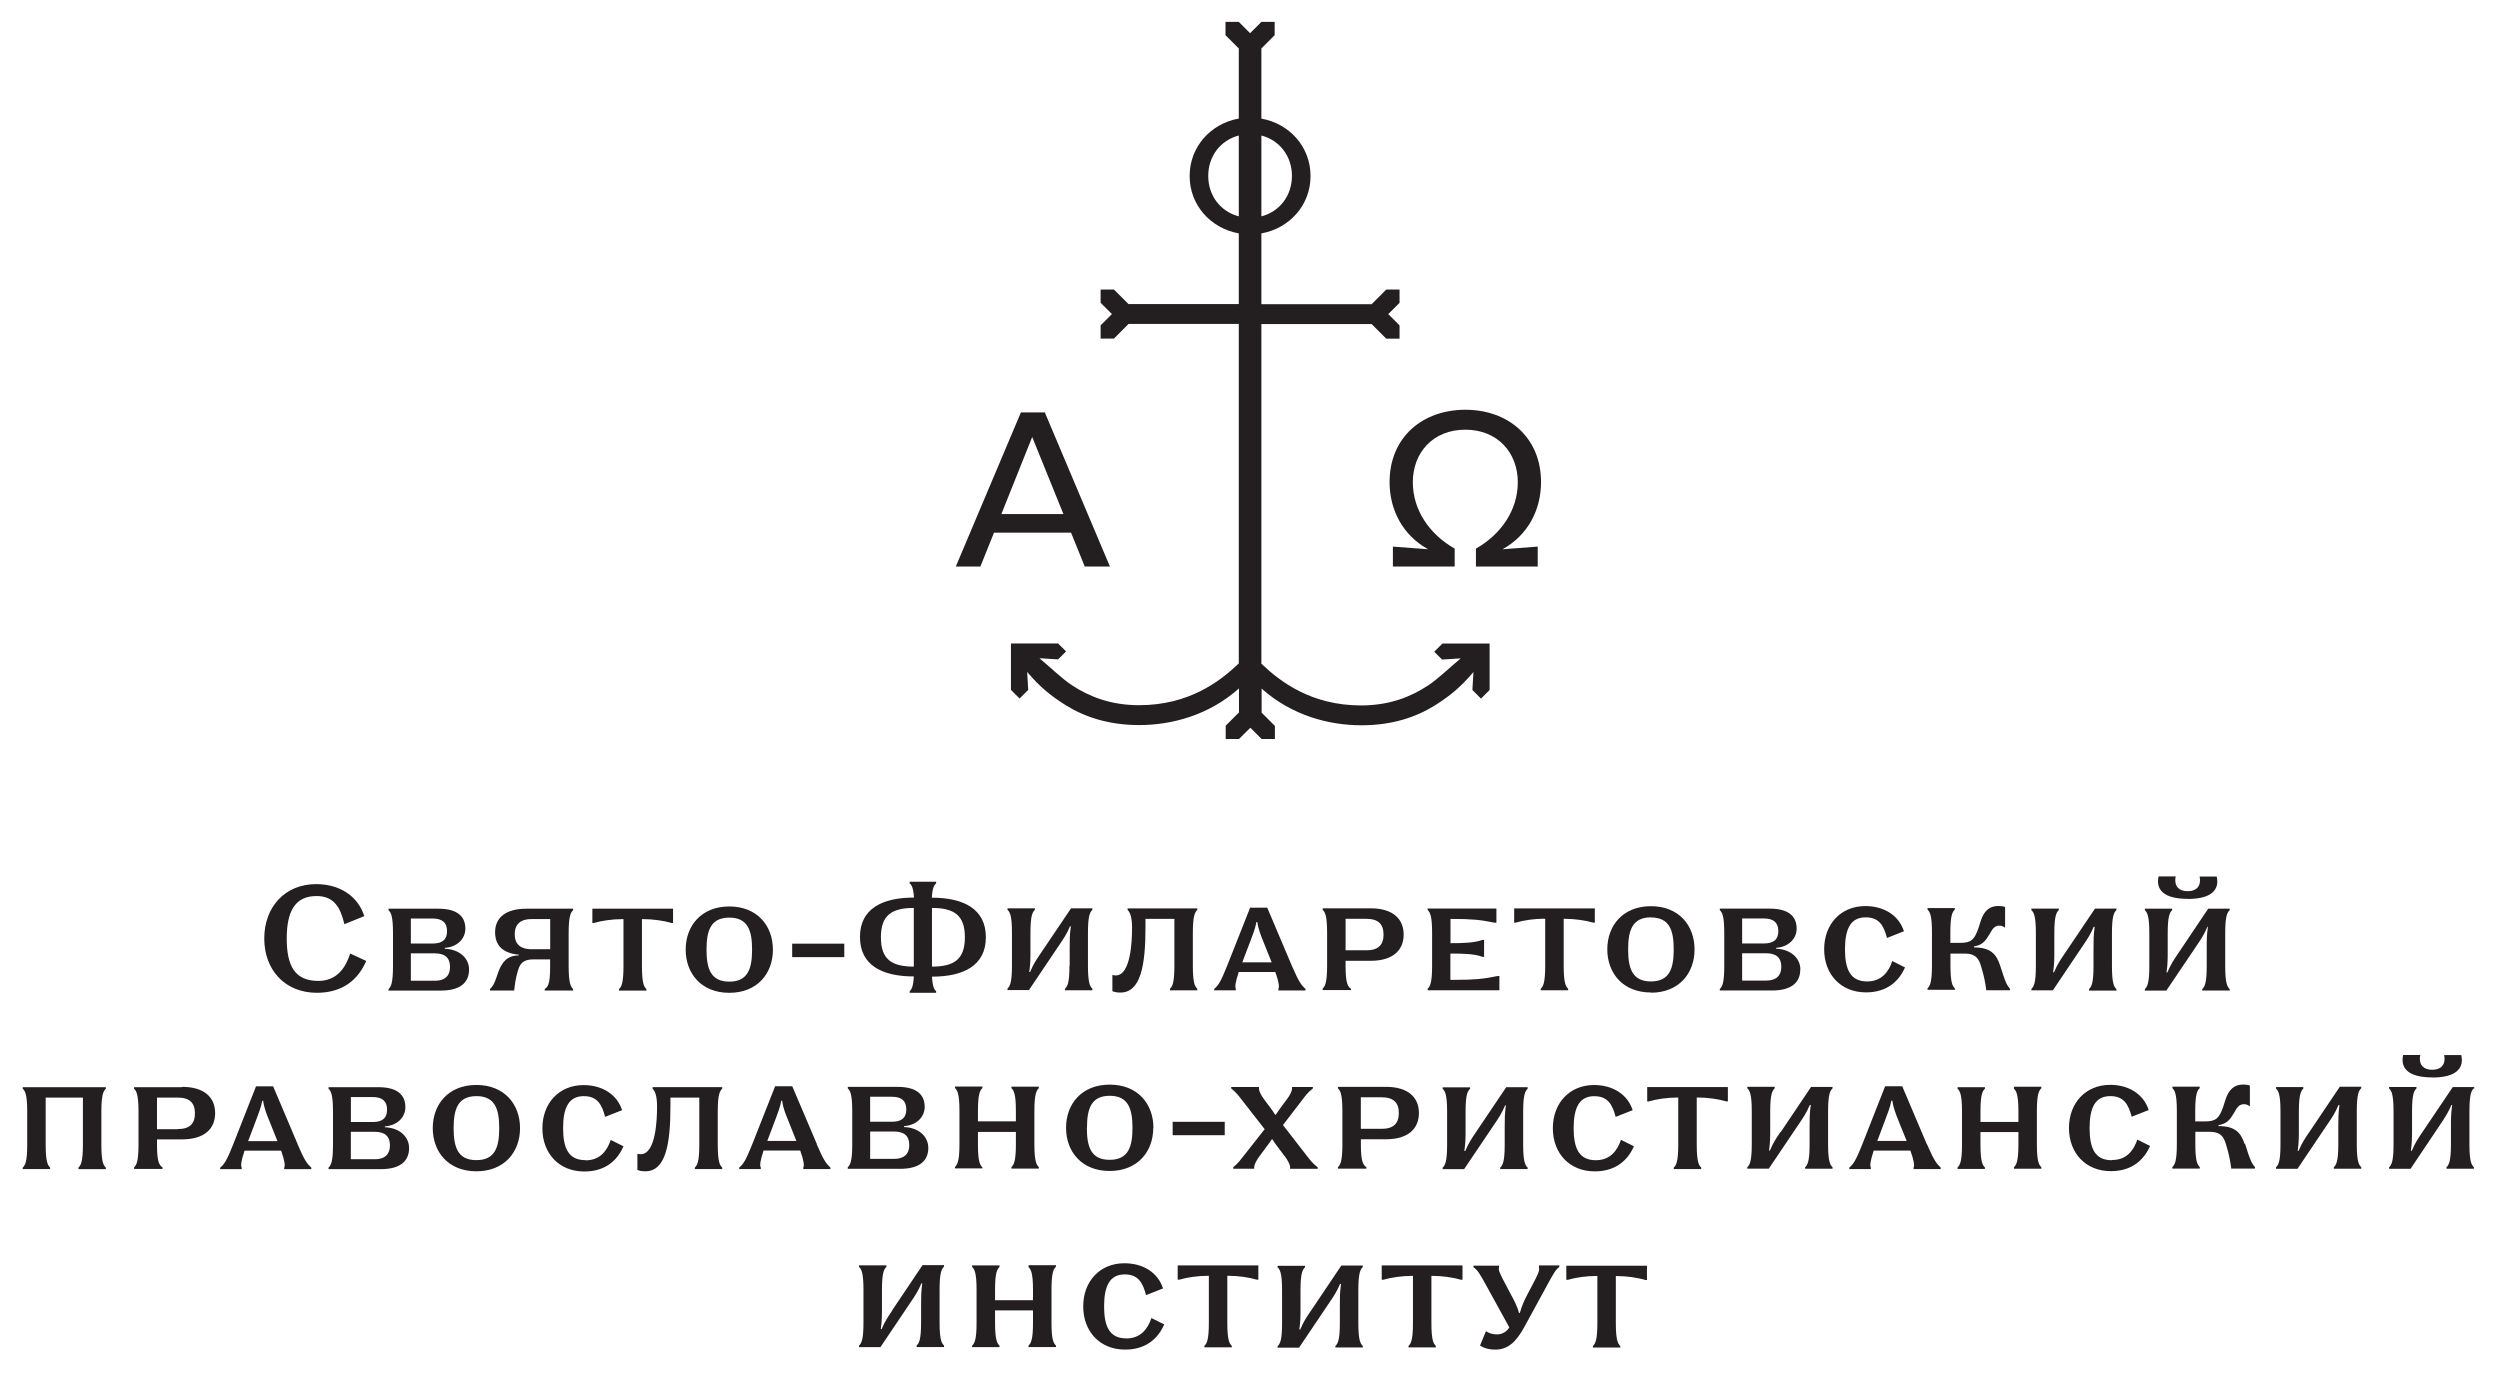
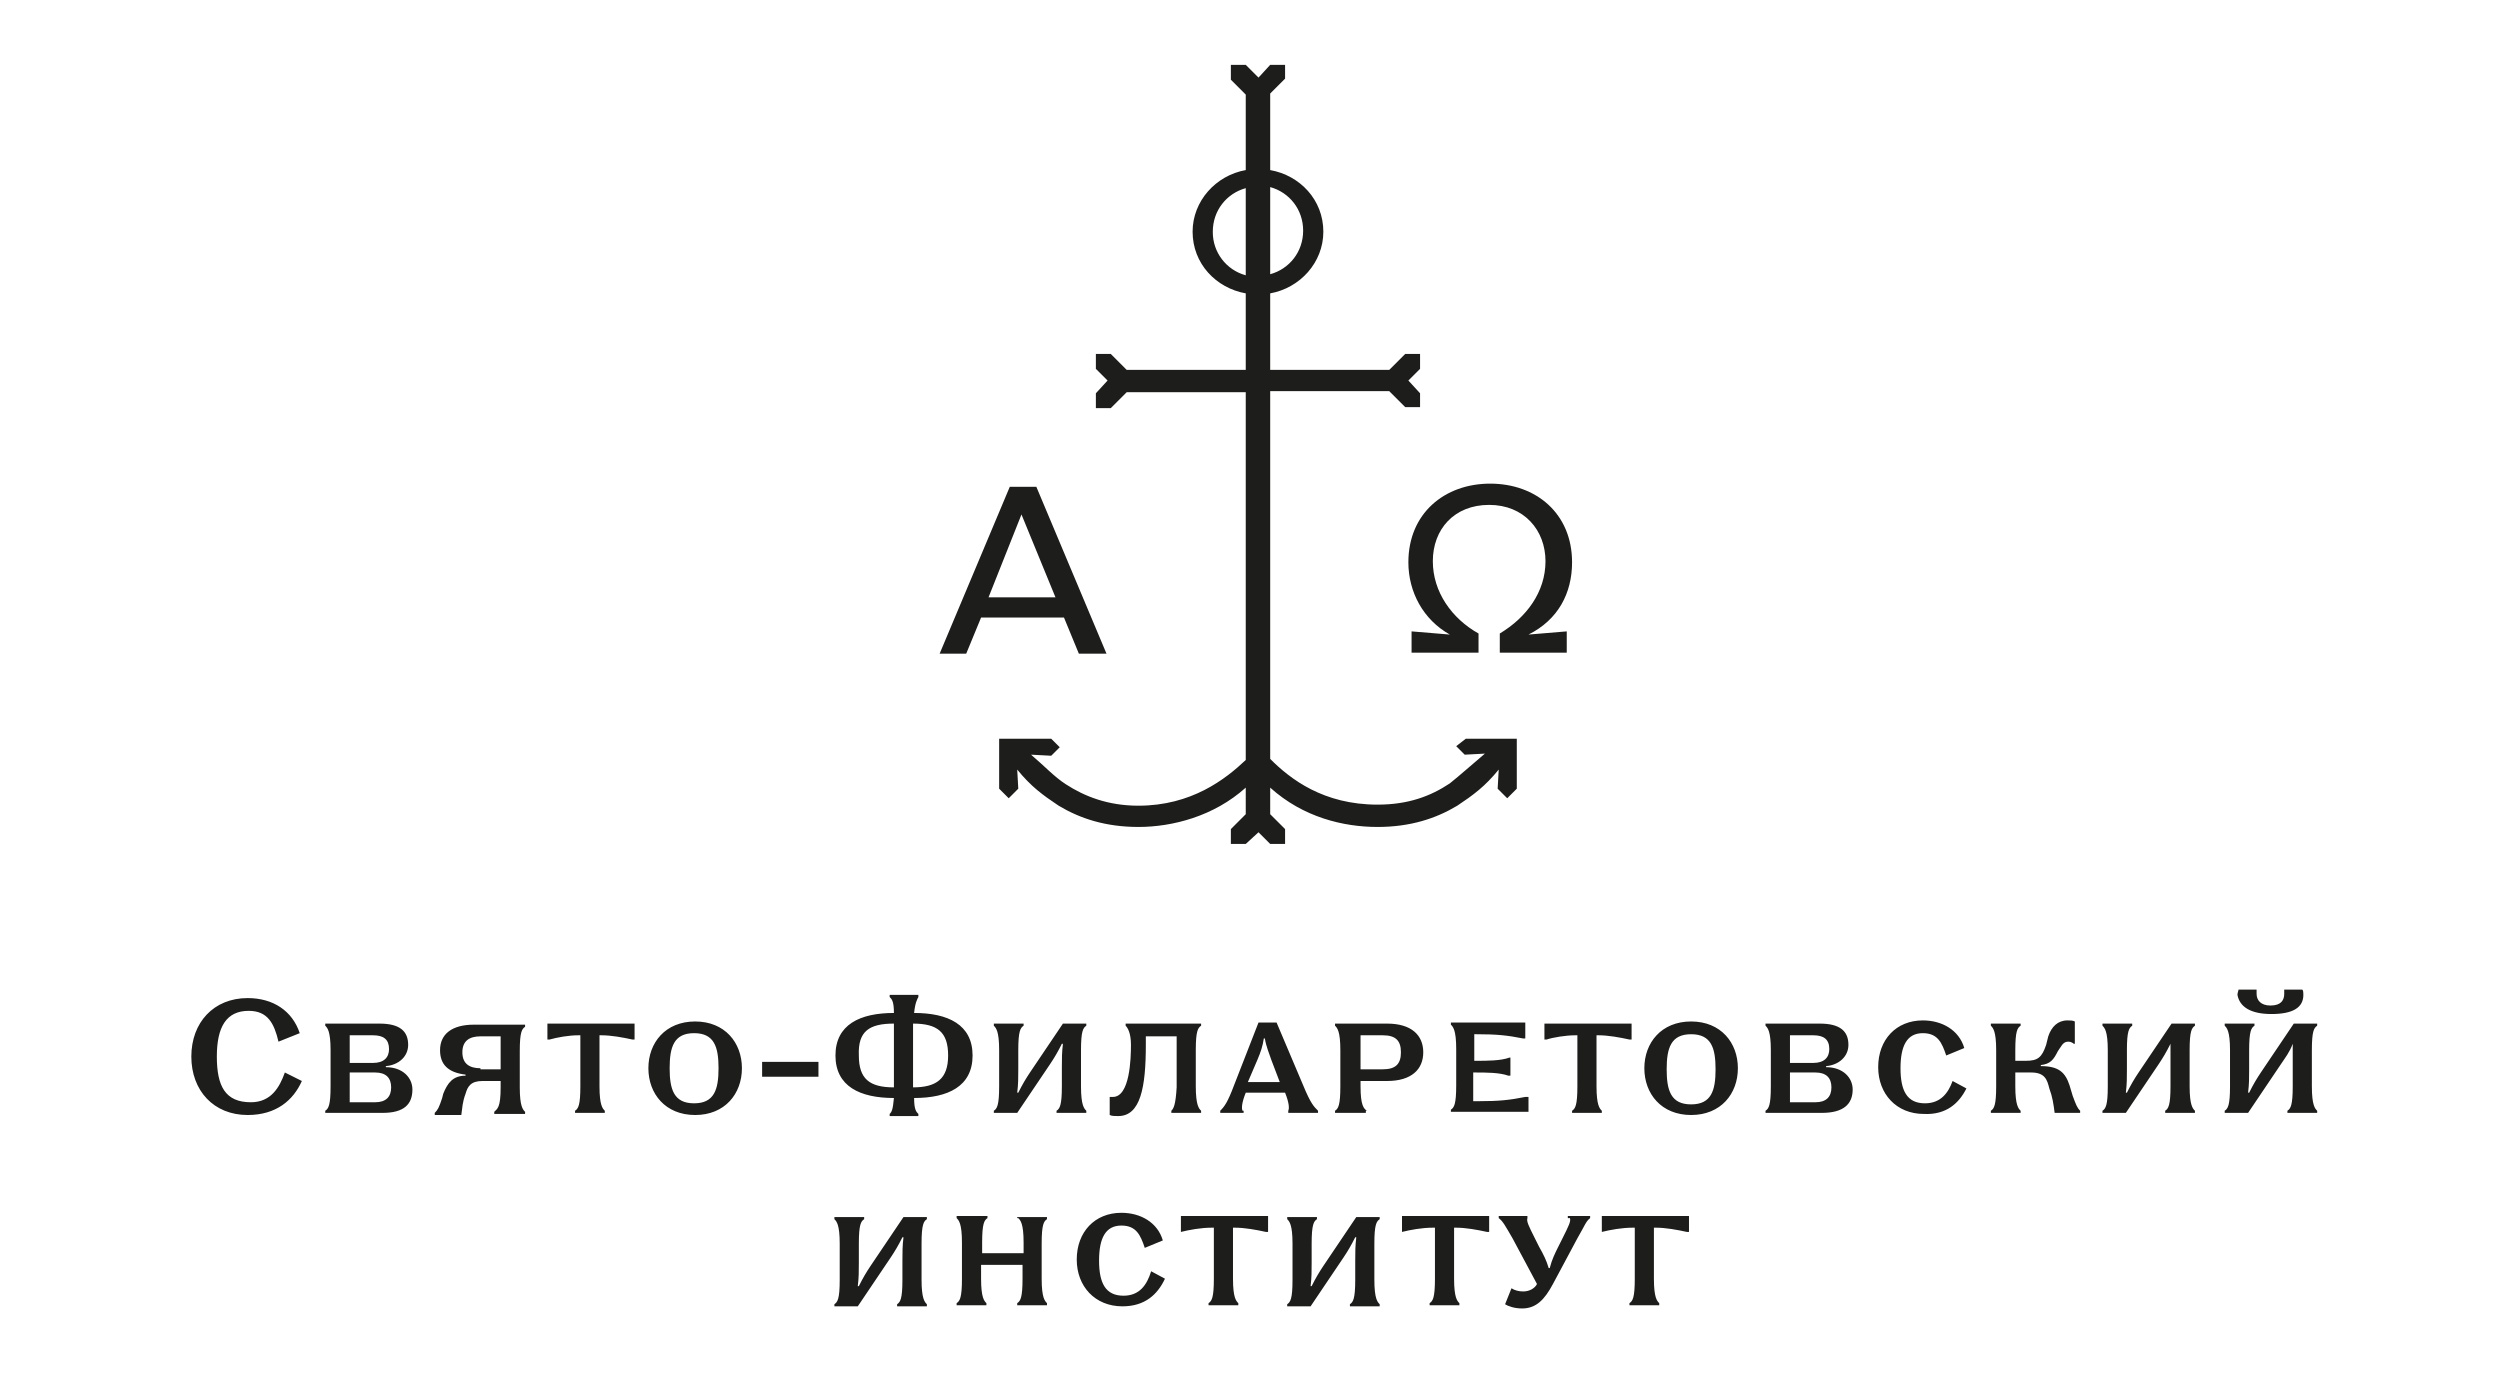
- <svg xmlns="http://www.w3.org/2000/svg" width="235.215" height="129.119" viewBox="0 0 235.215 129.119">
-   <path d="M189.485 102.436c.21.21.42.49.42 2.157v.966h-3.57v-.97c0-1.67.208-1.95.42-2.16v-.14h-2.58v.14c.212.21.422.49.422 2.15v3.11c0 1.66-.21 1.94-.42 2.15v.14h2.577v-.14c-.21-.21-.42-.49-.42-2.16v-1.17h3.57v1.16c0 1.66-.21 1.94-.42 2.15v.14h2.578v-.14c-.21-.21-.42-.49-.42-2.16v-3.11c0-1.67.21-1.95.42-2.16v-.14h-2.577v.14zM58.52 86.476h.14v4.427c0 1.667-.21 1.947-.42 2.157v.14h2.578v-.14c-.21-.21-.42-.49-.42-2.157v-4.426h.14c.854 0 1.89.14 2.647.363h.14v-1.344h-7.592v1.344h.14c.757-.224 1.794-.363 2.648-.363zm64.808 36.864c-.38.56-.687 1.008-.994 1.75h-.084c.11-.783.11-1.273.11-2.03v-1.667c0-1.666.21-1.947.42-2.156v-.14h-2.576v.14c.21.21.42.49.42 2.156v3.11c0 1.667-.21 1.946-.42 2.156v.14h2.017l2.86-4.25c.38-.56.69-1.01 1-1.75h.09c-.11.78-.11 1.27-.11 2.03v1.66c0 1.67-.21 1.94-.42 2.15v.14h2.58v-.14c-.21-.21-.42-.49-.42-2.16v-3.11c0-1.67.21-1.95.42-2.16v-.14h-2.02l-2.85 4.24zM44.133 91.225c0-1.05-.87-1.904-2.283-1.96v-.085c1.135-.07 1.933-.826 1.933-1.807 0-1.163-.77-1.877-2.536-1.877h-4.692v.14c.21.21.42.49.42 2.157v3.11c0 1.666-.21 1.946-.42 2.156v.14h4.93c1.835 0 2.648-.77 2.648-1.98zm-5.477-4.805h2.06c.91 0 1.344.406 1.344 1.19 0 .784-.434 1.163-1.345 1.163h-2.06V86.42zm0 5.855v-2.578h2.255c.97 0 1.43.436 1.43 1.275 0 .826-.46 1.303-1.43 1.303h-2.25zm158.34-5.07h.084c-.11.783-.11 1.273-.11 2.03v1.667c0 1.667-.212 1.947-.422 2.157v.14h2.577v-.14c-.21-.21-.42-.49-.42-2.16v-3.11c0-1.67.21-1.95.42-2.16v-.14h-2.017l-2.858 4.24c-.377.56-.686 1-.994 1.75h-.084c.112-.79.112-1.28.112-2.03v-1.66c0-1.67.21-1.95.42-2.16v-.14h-2.577v.14c.21.21.42.49.42 2.15v3.11c0 1.66-.21 1.94-.42 2.15v.14h2.018l2.857-4.25c.378-.56.686-1 .994-1.75zm-111.02 4.69c-.055.98-.223 1.206-.39 1.374v.14h2.492v-.14c-.168-.17-.336-.4-.392-1.38 2.94 0 5.07-1.02 5.07-3.71s-2.142-3.72-5.084-3.72c.056-.97.238-1.19.406-1.36v-.14h-2.493v.14c.168.16.35.39.406 1.35-2.94 0-5.08 1.02-5.08 3.71s2.13 3.71 5.07 3.71zm1.71-6.47c2.1 0 3.096.7 3.096 2.76 0 2.06-.995 2.76-3.096 2.76v-5.52zm-1.71 0v5.52c-2.1 0-3.095-.7-3.095-2.76 0-2.06 1-2.76 3.1-2.76zM34.46 90.413l-1.514-.7c-.42 1.33-1.247 2.577-2.998 2.577-2.213 0-2.97-1.415-2.97-3.993 0-2.577.798-3.992 2.802-3.992 1.667 0 2.255 1.093 2.62 2.648l1.876-.758c-.616-1.918-2.34-3.012-4.538-3.012-2.914 0-4.875 2.145-4.875 5.113 0 2.97 1.96 5.112 4.945 5.112 2.494 0 3.91-1.287 4.65-2.996zm-6.45 17.247l-2.312-5.45h-1.61l-2.144 5.45c-.588 1.484-.84 1.89-1.232 2.2v.14h2.03v-.14c-.11-.17-.055-.632.267-1.6h3.44c.35.968.39 1.43.29 1.6v.14h2.55v-.14c-.37-.35-.61-.602-1.29-2.2zm-4.665-.294l.742-1.96c.25-.674.46-1.178.587-1.836h.084c.085.658.337 1.29.562 1.835l.784 1.96h-2.76zm175.336 1.793c-1.57 0-2.08-1.11-2.08-3.02s.52-3.01 1.95-3.01c1.29 0 1.71.81 2.01 1.94l1.6-.63c-.49-1.53-1.92-2.37-3.62-2.37-2.32 0-3.88 1.71-3.88 4.06 0 2.35 1.56 4.06 3.94 4.06 1.96 0 3.1-1.03 3.69-2.37l-1.2-.6c-.33.99-.99 1.92-2.36 1.92zM2.14 102.43c.21.21.42.49.42 2.157v3.11c0 1.666-.21 1.947-.42 2.156v.14h2.578v-.14c-.21-.21-.42-.49-.42-2.157v-4.428H7.8v4.428c0 1.67-.21 1.95-.42 2.16v.14h2.578v-.14c-.21-.21-.42-.49-.42-2.158v-3.11c0-1.666.21-1.945.42-2.156v-.14h-7.82v.14zm179.146 5.224l-2.312-5.45h-1.61l-2.143 5.45c-.59 1.483-.84 1.89-1.23 2.2v.14h2.03v-.14c-.11-.17-.05-.633.27-1.6h3.45c.35.967.4 1.43.3 1.6v.14h2.55v-.14c-.36-.35-.6-.603-1.29-2.2zm-4.665-.295l.74-1.96c.25-.68.46-1.18.59-1.84h.09c.09.65.34 1.29.56 1.83l.79 1.96h-2.76zm-159.5-5.07h-4.51v.14c.21.21.42.49.42 2.15v3.11c0 1.66-.21 1.94-.42 2.15v.14h2.68v-.14c-.28-.21-.52-.42-.52-2.16v-.48h2.36c2.12 0 3.11-1.01 3.11-2.47s-.99-2.47-3.11-2.47zm-.39 3.95h-1.96v-2.97h1.96c1.11 0 1.61.5 1.61 1.48s-.5 1.48-1.61 1.48zM207.65 87.2h.083c-.112.783-.112 1.273-.112 2.03v1.67c0 1.668-.21 1.948-.42 2.158v.14h2.58v-.14c-.21-.21-.42-.49-.42-2.158v-3.11c0-1.666.21-1.946.42-2.156v-.14h-2.02l-2.85 4.244c-.38.56-.68 1.008-.99 1.75h-.08c.11-.783.11-1.273.11-2.03V87.79c0-1.666.21-1.946.42-2.156v-.14h-2.57v.14c.21.21.42.49.42 2.157v3.11c0 1.67-.21 1.95-.42 2.16v.14h2.02l2.86-4.24c.38-.56.69-1.01 1-1.75zm-38.26 4.02c0-1.05-.87-1.904-2.284-1.96v-.084c1.135-.07 1.933-.827 1.933-1.808 0-1.165-.77-1.88-2.54-1.88h-4.69v.14c.21.21.42.49.42 2.158v3.11c0 1.665-.21 1.945-.42 2.155v.14h4.93c1.83 0 2.64-.77 2.64-1.97zm-5.48-4.805h2.06c.91 0 1.346.405 1.346 1.19 0 .783-.434 1.162-1.345 1.162h-2.06v-2.35zm0 5.854v-2.58h2.257c.967 0 1.43.43 1.43 1.27 0 .82-.463 1.3-1.43 1.3h-2.256zm53.35 14.26c-.38.56-.687 1.01-.995 1.75h-.084c.11-.79.11-1.28.11-2.03v-1.67c0-1.67.22-1.95.42-2.16v-.14h-2.57v.14c.21.21.42.49.42 2.15v3.11c0 1.66-.21 1.94-.42 2.15v.14h2.02l2.86-4.25c.38-.56.69-1.01 1-1.75h.09c-.11.78-.11 1.27-.11 2.03v1.67c0 1.66-.21 1.94-.42 2.15v.14h2.58v-.14c-.21-.21-.42-.49-.42-2.16v-3.11c0-1.67.21-1.95.42-2.16v-.14h-2.02l-2.85 4.24zm15.53-4.11v-.14h-2.02l-2.857 4.24c-.38.56-.686 1.01-.994 1.75h-.09c.11-.79.11-1.28.11-2.03v-1.67c0-1.67.21-1.95.42-2.16v-.14h-2.58v.14c.21.21.42.49.42 2.16v3.11c0 1.66-.21 1.94-.42 2.15v.14h2.02l2.85-4.25c.37-.56.68-1.01.99-1.75h.08c-.12.78-.12 1.27-.12 2.03v1.67c0 1.66-.21 1.94-.42 2.15v.14h2.58v-.14c-.21-.21-.42-.49-.42-2.16v-3.11c0-1.67.21-1.95.42-2.16zm-77.46-9.02c2.633 0 4.104-1.82 4.104-4.07s-1.47-4.07-4.104-4.07-4.106 1.82-4.106 4.06 1.47 4.06 4.104 4.06zm0-7.08c1.765 0 2.143 1.24 2.143 3.01s-.378 3.01-2.143 3.01c-1.768 0-2.145-1.25-2.145-3.01s.376-3.02 2.142-3.02zm50.5-1.74c1.848 0 2.787-.59 2.787-1.65 0-.2-.03-.34-.057-.46h-1.61c.025.11.04.23.04.35 0 .54-.295 1.03-1.163 1.03s-1.165-.49-1.165-1.04c0-.11.014-.24.043-.35h-1.612c-.028.12-.057.26-.057.46 0 1.06.94 1.65 2.79 1.65zm23.008 16.8c1.85 0 2.79-.59 2.79-1.65 0-.2-.03-.34-.058-.46h-1.61c.026.11.04.24.04.35 0 .54-.295 1.03-1.164 1.03-.867 0-1.162-.49-1.162-1.04 0-.11.014-.24.043-.35h-1.613c-.027.13-.057.27-.057.46 0 1.06.94 1.65 2.788 1.65zm-49.594-10.35l-1.204-.61c-.334.99-.993 1.92-2.365 1.92-1.57 0-2.088-1.11-2.088-3.02s.52-3.01 1.947-3.01c1.29 0 1.71.81 2.004 1.94l1.596-.63c-.49-1.53-1.918-2.37-3.627-2.37-2.326 0-3.88 1.71-3.88 4.06 0 2.35 1.554 4.06 3.936 4.06 1.96 0 3.094-1.03 3.683-2.37zm-62.96 2.02c-.113-.17-.057-.63.265-1.6h3.44c.35.97.39 1.43.29 1.6v.14h2.55v-.14c-.37-.35-.61-.61-1.29-2.2l-2.31-5.45h-1.61l-2.15 5.44c-.59 1.48-.84 1.89-1.23 2.2v.14h2.03v-.14zm1.344-4.46c.25-.67.46-1.18.586-1.84h.084c.085.65.337 1.28.56 1.83l.786 1.96h-2.76l.743-1.96zm9.49 4.45c-.28-.21-.518-.42-.518-2.16v-.48h2.354c2.114 0 3.11-1.01 3.11-2.47s-.996-2.47-3.11-2.47h-4.512v.14c.21.21.42.49.42 2.15v3.11c0 1.66-.21 1.94-.42 2.15v.14h2.676v-.14zm-.517-6.59h1.96c1.11 0 1.61.5 1.61 1.48s-.5 1.48-1.61 1.48h-1.96v-2.97zm14.45 5.38h-.14c-1.38.29-2.27.36-4.03.36h-.42v-2.47h.14c.95 0 2.1.01 2.89.31h.14v-1.6h-.14c-.78.29-1.93.31-2.88.31h-.14v-2.28h.14c1.77 0 2.65.07 4.04.36h.14v-1.34h-6.47v.14c.21.21.42.49.42 2.15v3.11c0 1.66-.21 1.94-.42 2.15v.14h6.75v-1.35zm4.19-5.38h.14v4.43c0 1.66-.21 1.94-.42 2.15v.14h2.58v-.14c-.21-.21-.42-.49-.42-2.16v-4.42h.14c.86 0 1.9.14 2.65.36h.14v-1.34h-7.59v1.34h.14c.76-.23 1.79-.37 2.65-.37zm65.94 21.17c-.35-1.08-.92-1.67-2.45-1.67v-.09c.8-.13 1.08-.51 1.47-1.17l.14-.24c.26-.44.49-.56.79-.56.21 0 .37.07.49.17h.06v-1.92c-.15-.07-.39-.1-.64-.1-.86 0-1.35.52-1.64 1.37l-.22.7c-.39 1.13-.71 1.4-1.73 1.4h-.91v-.97c0-1.67.21-1.95.42-2.16v-.14h-2.57v.14c.21.21.42.49.42 2.16v3.11c0 1.66-.21 1.95-.42 2.15v.15h2.58v-.14c-.21-.21-.42-.49-.42-2.16v-1.16h1.36c1.18 0 1.37.65 1.58 1.37.24.78.35 1.43.44 2.09h2.23v-.14c-.25-.28-.39-.54-.65-1.31l-.29-.91zm-27.68-17.9h1.36c1.18 0 1.38.66 1.58 1.37.24.78.36 1.43.44 2.08h2.23v-.14c-.25-.28-.39-.54-.64-1.31l-.3-.91c-.35-1.08-.93-1.67-2.45-1.67v-.09c.79-.13 1.08-.51 1.47-1.16l.14-.24c.25-.44.49-.56.78-.56.21 0 .36.07.49.17h.05v-1.92c-.15-.07-.39-.1-.64-.1-.87 0-1.36.52-1.64 1.37l-.22.7c-.39 1.13-.71 1.4-1.74 1.4h-.91v-.97c0-1.67.21-1.95.42-2.16v-.14h-2.57v.14c.21.21.42.49.42 2.15v3.11c0 1.66-.21 1.94-.42 2.15v.14h2.58V93c-.21-.21-.42-.49-.42-2.16V89.7zm-86.73 29.5c.21.21.42.49.42 2.15v.96h-3.57v-.97c0-1.67.21-1.95.42-2.16v-.14h-2.58v.14c.21.21.42.49.42 2.15v3.11c0 1.66-.21 1.94-.42 2.15v.14h2.58v-.14c-.21-.21-.42-.49-.42-2.16v-1.16h3.57v1.16c0 1.67-.21 1.94-.42 2.15v.14h2.58v-.14c-.21-.21-.42-.49-.42-2.15v-3.11c0-1.67.21-1.95.42-2.16v-.14h-2.58v.14zm3.85-28.34c0 1.66-.21 1.94-.42 2.15v.14h2.58v-.14c-.21-.21-.42-.49-.42-2.16v-3.11c0-1.67.21-1.95.42-2.16v-.14h-2.01l-2.86 4.24c-.38.56-.69 1-.99 1.75h-.08c.11-.79.11-1.28.11-2.03v-1.66c0-1.67.21-1.95.42-2.16v-.14h-2.58v.14c.21.21.42.49.42 2.15v3.11c0 1.66-.21 1.94-.42 2.15v.14h2.02l2.86-4.25c.38-.56.69-1 1-1.75h.08c-.11.79-.11 1.28-.11 2.03v1.67zm-8.19 18.95c-.21-.21-.42-.49-.42-2.16v-1.17h3.57v1.16c0 1.66-.21 1.94-.42 2.15v.14h2.58v-.14c-.21-.21-.42-.49-.42-2.16v-3.11c0-1.67.21-1.95.42-2.16v-.14h-2.58v.14c.21.21.42.49.42 2.15v.97h-3.57v-.97c0-1.67.21-1.95.42-2.16v-.14h-2.58v.14c.21.21.42.49.42 2.16v3.11c0 1.66-.21 1.94-.42 2.15v.14h2.58v-.14zM87.34 108c0-1.05-.87-1.91-2.28-1.96v-.09c1.14-.07 1.94-.83 1.94-1.81 0-1.16-.77-1.88-2.536-1.88h-4.7v.14c.21.21.42.49.42 2.16v3.11c0 1.66-.21 1.94-.42 2.15v.15h4.93c1.836 0 2.65-.77 2.65-1.98zm-5.47-4.81h2.06c.91 0 1.34.4 1.34 1.19 0 .78-.43 1.16-1.342 1.16h-2.06v-2.36zm0 5.85v-2.58h2.25c.97 0 1.43.433 1.43 1.273 0 .824-.46 1.3-1.43 1.3h-2.25zm46.17-1.37v-.48h2.35c2.118 0 3.11-1.01 3.11-2.47s-.992-2.464-3.11-2.464h-4.51v.14c.21.21.42.49.42 2.16v3.11c0 1.66-.21 1.94-.42 2.15v.14h2.678v-.14c-.28-.21-.52-.42-.52-2.157zm0-4.43H130c1.104 0 1.61.5 1.61 1.48s-.507 1.487-1.61 1.487h-1.965v-2.97zM83.95 123.3c-.38.56-.69 1.008-1 1.75h-.08c.11-.783.11-1.273.11-2.03v-1.667c0-1.67.21-1.95.42-2.16v-.14h-2.58v.14c.21.21.42.49.42 2.156v3.11c0 1.66-.21 1.94-.42 2.15v.14h2.016l2.857-4.25c.38-.56.69-1.01.997-1.75h.082c-.11.78-.11 1.27-.11 2.03v1.66c0 1.67-.21 1.95-.42 2.16v.14h2.58v-.14c-.21-.21-.42-.49-.42-2.16v-3.11c0-1.67.21-1.95.42-2.16v-.14H86.8l-2.85 4.24zm83.57-16.8c-.38.56-.69 1.01-.995 1.75h-.083c.11-.784.11-1.274.11-2.03v-1.667c0-1.67.215-1.95.425-2.16v-.14h-2.58v.14c.21.21.42.49.42 2.154v3.11c0 1.67-.21 1.95-.42 2.16v.14h2.02l2.86-4.245c.38-.56.69-1.01 1-1.75h.09c-.11.79-.11 1.28-.11 2.03v1.67c0 1.67-.21 1.95-.42 2.16v.14h2.58v-.14c-.21-.21-.42-.49-.42-2.155v-3.11c0-1.664.21-1.943.42-2.154v-.14h-2.02l-2.852 4.244zm-56.71 13.9h.14c.755-.224 1.79-.364 2.646-.364h.14v4.43c0 1.67-.21 1.95-.42 2.16v.14h2.577v-.14c-.21-.21-.42-.49-.42-2.16v-4.43h.14c.85 0 1.89.14 2.64.364h.14v-1.346h-7.59v1.344zm4.43-14.852h-4.91v1.26h4.9v-1.26zm-6.72.56c0-2.24-1.47-4.06-4.11-4.06s-4.11 1.82-4.11 4.065c0 2.24 1.47 4.06 4.1 4.06s4.106-1.82 4.106-4.06zm-6.25 0c0-1.76.38-3.01 2.14-3.01 1.76 0 2.14 1.25 2.14 3.015s-.38 3.01-2.15 3.01-2.14-1.248-2.14-3.01zm18.59 2.65c.32.42.52.84.52 1.05v.16h2.6v-.14c-.49-.38-.69-.645-1.14-1.23l-2.13-2.748 1.695-2.21c.45-.59.63-.85 1.12-1.23v-.14h-1.96v.14c0 .224-.17.603-.48 1.01l-.49.657c-.184.254-.366.506-.56.8h-.06c-.18-.293-.362-.545-.56-.798l-.49-.66c-.31-.41-.476-.79-.476-1.01v-.14h-2.61v.14c.47.38.67.64 1.12 1.23l2.03 2.6-1.85 2.35c-.46.57-.63.85-1.11 1.23v.14H118v-.15c0-.21.195-.63.52-1.05l.53-.72c.195-.27.406-.52.602-.84h.07c.183.32.393.57.59.84l.532.71zm-14.89 17.166c-1.57 0-2.09-1.104-2.09-3.01 0-1.9.52-3.01 1.94-3.01 1.29 0 1.71.813 2.005 1.95l1.6-.63c-.49-1.53-1.92-2.37-3.63-2.37-2.324 0-3.88 1.71-3.88 4.06s1.56 4.065 3.94 4.065c1.96 0 3.094-1.03 3.683-2.37l-1.206-.6c-.332.99-.99 1.92-2.364 1.92zm24.05-5.52h.14c.75-.22 1.79-.36 2.64-.36h.14v4.43c0 1.67-.21 1.95-.42 2.16v.14h2.575v-.14c-.21-.21-.42-.49-.42-2.16v-4.43h.14c.854 0 1.89.14 2.647.363h.14v-1.348H130v1.34zm-19.94-27.37v.14h2.57v-.14c-.21-.21-.42-.49-.42-2.156v-3.11c0-1.67.21-1.95.42-2.16v-.14h-6.56v.14c.21.21.42.63.42 1.668 0 1.19-.095 4.5-1.54 4.5-.1 0-.194-.02-.31-.05v1.53c.21.087.45.13.747.13 1.905 0 2.367-2.497 2.367-6.15v-.786h2.72v4.43c0 1.667-.21 1.948-.42 2.158zm37.29 27.38h.14c.75-.223 1.79-.363 2.64-.363h.14v4.43c0 1.67-.21 1.95-.42 2.16v.14h2.577v-.14c-.21-.21-.42-.49-.42-2.16v-4.42h.14c.855 0 1.89.14 2.65.37h.14v-1.34h-7.59v1.34zM44.82 102.08c-2.63 0-4.104 1.82-4.104 4.063 0 2.24 1.47 4.06 4.103 4.06s4.11-1.82 4.11-4.06c0-2.244-1.47-4.064-4.11-4.064zm0 7.073c-1.765 0-2.14-1.248-2.14-3.012s.38-3.01 2.15-3.01c1.763 0 2.14 1.25 2.14 3.01 0 1.77-.38 3.01-2.142 3.01zm10.25 0c-1.57 0-2.09-1.107-2.09-3.012s.52-3.01 1.948-3.01c1.29 0 1.71.82 2.003 1.95l1.6-.63c-.49-1.52-1.92-2.36-3.62-2.36-2.32 0-3.88 1.71-3.88 4.07 0 2.35 1.56 4.06 3.94 4.06 1.97 0 3.1-1.02 3.69-2.37l-1.2-.6c-.33.99-.99 1.92-2.36 1.92zm-3.31-18.2c0 1.735-.23 1.89-.51 2.1v.14h2.672v-.14c-.21-.21-.42-.49-.42-2.157v-3.11c0-1.66.21-1.94.42-2.15v-.14h-4.4c-1.946 0-2.94.85-2.94 2.21 0 1.22.686 1.974 2.227 2.114v.07c-1.12.01-1.59.67-1.92 1.554l-.12.35c-.27.8-.41 1.02-.67 1.26v.14h2.28c.07-.646.13-1.12.35-1.864.18-.617.45-1.066 1.44-1.066h1.59v.687zm-1.73-1.64c-.97 0-1.6-.406-1.6-1.416 0-1.02.63-1.428 1.598-1.428h1.737v2.84H50.03zM141.6 104h.082c-.11.785-.11 1.275-.11 2.03v1.67c0 1.665-.212 1.946-.422 2.155v.14h2.58v-.14c-.21-.21-.42-.49-.42-2.157v-3.11c0-1.667.21-1.946.42-2.157v-.14h-2.017l-2.86 4.25c-.376.56-.685 1.01-.993 1.75h-.085c.115-.78.115-1.27.115-2.03v-1.66c0-1.67.21-1.95.42-2.16v-.14h-2.577v.14c.21.21.42.49.42 2.15v3.11c0 1.67-.21 1.95-.42 2.16v.14h2.02l2.857-4.24c.38-.56.686-1.01.995-1.75zm-105.39 2.06v-.085c1.132-.07 1.93-.828 1.93-1.81 0-1.16-.77-1.876-2.537-1.876H30.91v.14c.21.22.42.49.42 2.16v3.11c0 1.67-.21 1.95-.42 2.16v.14h4.93c1.836 0 2.648-.77 2.648-1.98 0-1.05-.868-1.91-2.283-1.96zm-3.197-2.843h2.06c.91 0 1.344.4 1.344 1.19 0 .78-.433 1.16-1.344 1.16h-2.06v-2.35zm2.256 5.85h-2.26v-2.58h2.25c.96 0 1.43.434 1.43 1.274 0 .83-.47 1.31-1.43 1.31zm119.71-5.437h.14c.75-.225 1.79-.365 2.64-.365h.14v4.43c0 1.665-.21 1.946-.42 2.155v.14h2.58v-.14c-.21-.21-.42-.49-.42-2.158v-4.43h.14c.85 0 1.89.14 2.65.365h.14v-1.347h-7.59v1.346zm-78.12 4.02l-2.32-5.45h-1.61l-2.15 5.45c-.59 1.483-.84 1.89-1.23 2.2v.14h2.03v-.14c-.11-.17-.06-.633.26-1.6h3.45c.35.967.39 1.43.29 1.6v.14h2.55v-.14c-.37-.35-.61-.603-1.29-2.2zm-4.67-.295l.74-1.96c.25-.674.46-1.178.58-1.836h.08c.08.65.33 1.29.56 1.83l.78 1.96h-2.76zM61.4 102.43c.21.21.42.63.42 1.668 0 1.19-.1 4.496-1.54 4.496-.1 0-.2-.016-.31-.044v1.527c.21.083.45.125.74.125 1.907 0 2.37-2.494 2.37-6.15v-.785h2.714v4.43c0 1.665-.21 1.946-.42 2.155v.14h2.577v-.14c-.21-.21-.42-.49-.42-2.158v-3.11c0-1.667.21-1.946.42-2.157v-.14H61.4v.14zm13.133-12.38h4.902v-1.263h-4.902v1.262zm70.255 29.186c.1.266-.056.615-.644 1.723l-.406.77c-.292.56-.57 1.14-.74 1.8h-.083c-.168-.66-.49-1.24-.8-1.81l-.405-.77c-.59-1.12-.77-1.46-.672-1.73v-.14h-2.41v.14c.393.28.59.6 1.205 1.72l2.172 3.95c-.21.35-.617.66-1.163.66-.376 0-.712-.09-1.034-.3l-.56 1.35c.32.22.825.38 1.44.38 1.19 0 1.962-.73 2.72-2.11l2.155-3.95c.605-1.11.786-1.44 1.15-1.72v-.14h-1.92v.14zm8.927-11.394l-1.205-.602c-.336.994-.994 1.92-2.367 1.92-1.568 0-2.086-1.107-2.086-3.012 0-1.906.516-3.012 1.944-3.012 1.29 0 1.71.813 2.01 1.946l1.6-.63c-.49-1.527-1.92-2.367-3.63-2.367-2.32 0-3.88 1.71-3.88 4.063 0 2.353 1.56 4.062 3.94 4.062 1.96 0 3.1-1.022 3.69-2.368zM72.72 89.348c0-2.24-1.47-4.063-4.103-4.063s-4.104 1.82-4.104 4.063 1.47 4.062 4.104 4.062 4.104-1.82 4.104-4.062zm-4.103 3.01c-1.765 0-2.143-1.245-2.143-3.01s.378-3.013 2.143-3.013c1.765 0 2.143 1.246 2.143 3.012s-.38 3.012-2.143 3.012zm33.436-39.055h2.375l-6.125-14.5h-2.25l-6.125 14.5h2.313l1.28-3.188h7.25l1.29 3.188zm-7.838-4.938l2.9-7.25 2.938 7.25h-5.838zm50.775-3c0-4.25-3.125-6.813-7.125-6.813s-7.125 2.563-7.125 6.813c0 2.625 1.25 5 3.625 6.313l-3.313-.25v1.875h5.813v-1.688c-2.313-1.313-3.938-3.563-3.938-6.25 0-2.75 1.875-4.937 4.938-4.937s4.938 2.187 4.938 4.937c0 2.688-1.625 4.938-3.938 6.25v1.688h5.813v-1.875l-3.313.25c2.375-1.313 3.625-3.687 3.625-6.313zm-10.062 15.938l.75.75 1.756-.11c-1.203 1.003-2.088 1.894-3.068 2.548-1.625 1.07-3.625 1.88-6.313 1.88-4.688 0-7.625-2.25-9.375-3.93V30.49h10.375l1.375 1.376h1.25v-1.25l-1.063-1.063 1.063-1.062v-1.25h-1.25l-1.375 1.38h-10.375v-6.66c2.623-.47 4.625-2.64 4.625-5.4s-2.002-4.94-4.625-5.4v-6.6l1.25-1.25V2.06h-1.25l-1.062 1.063-1.063-1.063h-1.25v1.25l1.25 1.25v6.593c-2.623.468-4.625 2.644-4.625 5.406s2.002 4.93 4.625 5.4v6.65h-10.375l-1.375-1.37h-1.25v1.25l1.063 1.06-1.063 1.06v1.25h1.25l1.375-1.38h10.375v31.94c-1.75 1.68-4.688 3.93-9.375 3.93-2.688 0-4.688-.81-6.313-1.87-.98-.65-1.865-1.54-3.068-2.55l1.756.11.75-.75-.75-.75h-4.438v4.37l.813.81.813-.81-.1-1.69c1.22 1.44 2.21 2.23 3.61 3.12 1.82 1.13 4.07 1.88 6.94 1.88 3 0 6.53-.9 9.38-3.45v2.26l-1.25 1.25v1.25h1.25l1.07-1.06 1.06 1.06h1.25V68.3l-1.25-1.25v-2.266c2.85 2.556 6.38 3.455 9.38 3.455 2.88 0 5.13-.75 6.94-1.88 1.4-.89 2.39-1.69 3.61-3.13l-.1 1.69.81.81.81-.81v-4.37h-4.44l-.75.75zm-16.25-48.553c1.7.44 2.875 1.925 2.875 3.803 0 1.88-1.176 3.364-2.875 3.804V12.75zm-2.125 7.606c-1.698-.44-2.875-1.925-2.875-3.804 0-1.878 1.177-3.364 2.875-3.803v7.6z" fill="#231F20" />
+ <svg xmlns="http://www.w3.org/2000/svg" version="1.1" id="Слой_1" x="0" y="0" viewBox="0 0 235.2 129.1" style="enable-background:new 0 0 235.2 129.1" xml:space="preserve">
+   <style>.st0{fill:#1d1d1b}</style>
+   <path class="st0" d="M47.1 102.3c0 1.9-.3 2-.6 2.3v.2h2.9v-.2c-.2-.2-.5-.5-.5-2.3v-3.4c0-1.8.2-2.1.5-2.3v-.2h-4.8c-2.1 0-3.2.9-3.2 2.4 0 1.3.7 2.1 2.4 2.3v.1c-1.2 0-1.7.7-2.1 1.7l-.1.4c-.3.9-.4 1.1-.7 1.4v.2h2.5c.1-.7.1-1.2.4-2 .2-.7.5-1.2 1.6-1.2h1.7v.6zm-1.9-1.8c-1 0-1.7-.4-1.7-1.5s.7-1.5 1.7-1.5h1.9v3.1h-1.9zm-16.8 1.2-1.6-.8c-.5 1.4-1.3 2.8-3.2 2.8-2.4 0-3.2-1.5-3.2-4.3s.9-4.3 3-4.3c1.8 0 2.4 1.2 2.8 2.9l2-.8c-.7-2.1-2.5-3.3-4.9-3.3-3.2 0-5.3 2.3-5.3 5.5s2.1 5.5 5.3 5.5c2.7 0 4.3-1.4 5.1-3.2zm88.5 2.8c-.1-.2-.1-.7.3-1.7h3.7c.4 1 .4 1.5.3 1.7v.2h2.8v-.2c-.4-.4-.7-.7-1.4-2.4l-2.5-5.9h-1.7l-2.3 5.9c-.6 1.6-.9 2-1.3 2.4v.2h2.2v-.2zm1.4-4.8c.3-.7.5-1.3.6-2h.1c.1.7.4 1.4.6 2l.8 2.1h-3l.9-2.1zm40.8 5.2c2.8 0 4.4-2 4.4-4.4s-1.6-4.4-4.4-4.4c-2.8 0-4.4 2-4.4 4.4s1.6 4.4 4.4 4.4zm0-7.6c1.9 0 2.3 1.3 2.3 3.3s-.4 3.3-2.3 3.3-2.3-1.3-2.3-3.3.4-3.3 2.3-3.3zm-10.9.1h.2v4.8c0 1.8-.2 2.1-.5 2.3v.2h2.8v-.2c-.2-.2-.5-.5-.5-2.3v-4.8h.2c.9 0 2 .2 2.9.4h.2v-1.5h-8.2v1.5h.2c.6-.2 1.8-.4 2.7-.4zm-4.5 5.8h-.2c-1.5.3-2.5.4-4.4.4h-.5v-2.7h.2c1 0 2.3 0 3.1.3h.2v-1.7h-.1c-.8.3-2.1.3-3.1.3h-.2v-2.5h.2c1.9 0 2.9.1 4.4.4h.2v-1.5h-7v.2c.2.2.5.5.5 2.3v3.4c0 1.8-.2 2.1-.5 2.3v.2h7.3v-1.4zm70-7.8c2 0 3-.6 3-1.8 0-.2 0-.4-.1-.5h-1.7v.4c0 .6-.3 1.1-1.3 1.1-.9 0-1.3-.5-1.3-1.1v-.4h-1.7c0 .1-.1.3-.1.5.2 1.1 1.2 1.8 3.2 1.8zm-39.4 7.1c0-1.1-.9-2.1-2.5-2.1v-.1c1.2-.1 2.1-.9 2.1-2 0-1.3-.8-2-2.7-2h-5.1v.2c.2.2.5.5.5 2.3v3.4c0 1.8-.2 2.1-.5 2.3v.2h5.3c2 0 2.9-.8 2.9-2.2zm-5.9-5.1h2.2c1 0 1.5.4 1.5 1.3 0 .8-.5 1.3-1.5 1.3h-2.2v-2.6zm0 6.3v-2.8h2.4c1 0 1.5.5 1.5 1.4 0 .9-.5 1.4-1.5 1.4h-2.4zm-114-6.3h.2v4.8c0 1.8-.2 2.1-.5 2.3v.2h2.8v-.2c-.2-.2-.5-.5-.5-2.3v-4.8h.2c.9 0 2 .2 2.9.4h.2v-1.5h-8.2v1.5h.2c.7-.2 1.8-.4 2.7-.4zm74.2 7.1c-.3-.2-.6-.5-.6-2.3v-.5h2.5c2.3 0 3.4-1.1 3.4-2.7s-1.1-2.7-3.4-2.7h-4.9v.2c.2.2.5.5.5 2.3v3.4c0 1.8-.2 2.1-.5 2.3v.2h2.9v-.2zm-.6-7.1h2.1c1.2 0 1.7.5 1.7 1.6s-.5 1.6-1.7 1.6H128v-3.2zm-89.2 5.1c0-1.1-.9-2.1-2.5-2.1v-.1c1.2-.1 2.1-.9 2.1-2 0-1.3-.8-2-2.7-2h-5.1v.2c.2.2.5.5.5 2.3v3.4c0 1.8-.2 2.1-.5 2.3v.2H36c2 0 2.8-.8 2.8-2.2zm-5.9-5.1h2.2c1 0 1.5.4 1.5 1.3 0 .8-.5 1.3-1.5 1.3h-2.2v-2.6zm0 6.3v-2.8h2.4c1 0 1.5.5 1.5 1.4 0 .9-.5 1.4-1.5 1.4h-2.4zm51.2-.4c-.1 1.1-.2 1.3-.4 1.5v.2h2.7v-.2c-.2-.2-.4-.4-.4-1.5 3.2 0 5.5-1.1 5.5-4s-2.3-4-5.5-4c.1-1 .3-1.3.4-1.5v-.2h-2.7v.2c.2.2.4.4.4 1.5-3.2 0-5.5 1.1-5.5 4s2.3 4 5.5 4zm1.8-7c2.3 0 3.3.8 3.3 3s-1.1 3-3.3 3v-6zm-1.8 0v6c-2.3 0-3.3-.8-3.3-3-.1-2.3 1-3 3.3-3zm100.9 6.1-1.3-.7c-.4 1.1-1.1 2.1-2.6 2.1-1.7 0-2.3-1.2-2.3-3.3 0-2.1.6-3.3 2.1-3.3 1.4 0 1.8.9 2.2 2.1l1.7-.7c-.5-1.7-2.1-2.6-3.9-2.6-2.5 0-4.2 1.8-4.2 4.4 0 2.5 1.7 4.4 4.3 4.4 2.1.1 3.3-1 4-2.4zm4.6-1.5h1.5c1.3 0 1.5.7 1.7 1.5.3.8.4 1.5.5 2.3h2.4v-.2c-.3-.3-.4-.6-.7-1.4l-.3-1c-.4-1.2-1-1.8-2.7-1.8v-.1c.9-.1 1.2-.5 1.6-1.3l.2-.3c.3-.5.5-.6.8-.6.2 0 .4.1.5.2h.1v-2.1c-.2-.1-.4-.1-.7-.1-.9 0-1.5.6-1.8 1.5l-.2.8c-.4 1.2-.8 1.5-1.9 1.5h-1v-1c0-1.8.2-2.1.5-2.3v-.2h-2.8v.2c.2.2.5.5.5 2.3v3.4c0 1.8-.2 2.1-.5 2.3v.2h2.8v-.2c-.2-.2-.5-.5-.5-2.3v-1.3zm-39.1 15h.2c.8-.2 1.9-.4 2.9-.4h.2v4.8c0 1.8-.2 2.1-.5 2.3v.2h2.8v-.2c-.2-.2-.5-.5-.5-2.3v-4.8h.2c.9 0 2 .2 2.9.4h.2v-1.5h-8.2v1.5zm-18.8 0h.2c.8-.2 1.9-.4 2.9-.4h.2v4.8c0 1.8-.2 2.1-.5 2.3v.2h2.8v-.2c-.2-.2-.5-.5-.5-2.3v-4.8h.2c.9 0 2 .2 2.9.4h.2v-1.5h-8.2v1.5zm16-1.3c.1.3-.1.7-.7 1.9l-.4.8c-.3.6-.6 1.2-.8 2h-.1c-.2-.7-.5-1.3-.9-2l-.4-.8c-.6-1.2-.8-1.6-.7-1.9v-.2H141v.2c.4.3.6.7 1.3 1.9l2.3 4.3c-.2.4-.7.7-1.3.7-.4 0-.8-.1-1.1-.3l-.6 1.5c.3.2.9.4 1.6.4 1.3 0 2.1-.8 2.9-2.3l2.3-4.3c.7-1.2.8-1.6 1.2-1.9v-.2h-2.1v.2zm56.5-16.4v4c0 1.8-.2 2.1-.5 2.3v.2h2.8v-.2c-.2-.2-.5-.5-.5-2.3v-3.4c0-1.8.2-2.1.5-2.3v-.2h-2.2l-3.1 4.6c-.4.6-.7 1.1-1.1 1.9h-.1c.1-.8.1-1.4.1-2.2v-1.8c0-1.8.2-2.1.5-2.3v-.2h-2.8v.2c.2.2.5.5.5 2.3v3.4c0 1.8-.2 2.1-.5 2.3v.2h2.2l3.1-4.6c.4-.6.7-1.1 1.1-1.9zm11.5 0v4c0 1.8-.2 2.1-.5 2.3v.2h2.8v-.2c-.2-.2-.5-.5-.5-2.3v-3.4c0-1.8.2-2.1.5-2.3v-.2h-2.2l-3.1 4.6c-.4.6-.7 1.1-1.1 1.9h-.1c.1-.8.1-1.4.1-2.2v-1.8c0-1.8.2-2.1.5-2.3v-.2h-2.8v.2c.2.2.5.5.5 2.3v3.4c0 1.8-.2 2.1-.5 2.3v.2h2.2l3.1-4.6c.4-.6.8-1.1 1.1-1.9zM81.9 119.1c-.4.6-.7 1.1-1.1 1.9h-.1c.1-.8.1-1.4.1-2.2V117c0-1.8.2-2.1.5-2.3v-.2h-2.8v.2c.2.2.5.5.5 2.3v3.4c0 1.8-.2 2.1-.5 2.3v.2h2.2l3.1-4.6c.4-.6.7-1.1 1.1-1.9h.1c-.1.8-.1 1.4-.1 2.2v1.8c0 1.8-.2 2.1-.5 2.3v.2h2.8v-.2c-.2-.2-.5-.5-.5-2.3V117c0-1.8.2-2.1.5-2.3v-.2H85l-3.1 4.6zm13.9-4.5c.2.2.5.5.5 2.3v1h-3.9v-1c0-1.8.2-2.1.5-2.3v-.2H90v.2c.2.2.5.5.5 2.3v3.4c0 1.8-.2 2.1-.5 2.3v.2h2.8v-.2c-.2-.2-.5-.5-.5-2.3V119h3.9v1.3c0 1.8-.2 2.1-.5 2.3v.2h2.8v-.2c-.2-.2-.5-.5-.5-2.3V117c0-1.8.2-2.1.5-2.3v-.2h-2.8v.1zm-24.1-13.3H77v-1.4h-5.3v1.4zm-1.9-.8c0-2.4-1.6-4.4-4.4-4.4-2.8 0-4.4 2-4.4 4.4s1.6 4.4 4.4 4.4c2.8 0 4.4-2 4.4-4.4zm-4.5 3.3c-1.9 0-2.3-1.3-2.3-3.3s.4-3.3 2.3-3.3 2.3 1.3 2.3 3.3-.4 3.3-2.3 3.3zm34.6-1.6c0 1.8-.2 2.1-.5 2.3v.2h2.8v-.2c-.2-.2-.5-.5-.5-2.3v-3.4c0-1.8.2-2.1.5-2.3v-.2H100l-3.1 4.6c-.4.6-.7 1.1-1.1 1.9h-.1c.1-.8.1-1.4.1-2.2v-1.8c0-1.8.2-2.1.5-2.3v-.2h-2.8v.2c.2.2.5.5.5 2.3v3.4c0 1.8-.2 2.1-.5 2.3v.2h2.2l3.1-4.6c.4-.6.7-1.1 1.1-1.9h.1c-.1.8-.1 1.4-.1 2.2v1.8zm11 13.7h.2c.8-.2 1.9-.4 2.9-.4h.2v4.8c0 1.8-.2 2.1-.5 2.3v.2h2.8v-.2c-.2-.2-.5-.5-.5-2.3v-4.8h.2c.9 0 2 .2 2.9.4h.2v-1.5h-8.2v1.5zm13.6 3.2c-.4.6-.7 1.1-1.1 1.9h-.1c.1-.8.1-1.4.1-2.2V117c0-1.8.2-2.1.5-2.3v-.2h-2.8v.2c.2.2.5.5.5 2.3v3.4c0 1.8-.2 2.1-.5 2.3v.2h2.2l3.1-4.6c.4-.6.7-1.1 1.1-1.9h.1c-.1.8-.1 1.4-.1 2.2v1.8c0 1.8-.2 2.1-.5 2.3v.2h2.8v-.2c-.2-.2-.5-.5-.5-2.3V117c0-1.8.2-2.1.5-2.3v-.2h-2.2l-3.1 4.6zm-18.8 2.8c-1.7 0-2.3-1.2-2.3-3.3 0-2.1.6-3.3 2.1-3.3 1.4 0 1.8.9 2.2 2.1l1.7-.7c-.5-1.7-2.1-2.6-3.9-2.6-2.5 0-4.2 1.8-4.2 4.4 0 2.5 1.7 4.4 4.3 4.4 2.1 0 3.3-1.1 4-2.6l-1.3-.7c-.4 1.3-1.1 2.3-2.6 2.3zm4.5-17.4v.2h2.8v-.2c-.2-.2-.5-.5-.5-2.3v-3.4c0-1.8.2-2.1.5-2.3v-.2h-7.1v.2c.2.2.5.7.5 1.8 0 1.3-.1 4.9-1.7 4.9h-.3v1.7c.2.1.5.1.8.1 2.1 0 2.6-2.7 2.6-6.7v-.8h2.9v4.8c-.1 1.7-.3 2-.5 2.2zM101.5 61.5h2.6l-6.6-15.7H95l-6.6 15.7h2.5l1.4-3.4h7.8l1.4 3.4zM93 56.2l3.1-7.8 3.2 7.8H93zm54.9-3.3c0-4.6-3.4-7.4-7.7-7.4s-7.7 2.8-7.7 7.4c0 2.8 1.4 5.4 3.9 6.8l-3.6-.3v2h6.3v-1.8c-2.5-1.4-4.3-3.9-4.3-6.8 0-3 2-5.3 5.3-5.3s5.3 2.4 5.3 5.3-1.8 5.3-4.3 6.8v1.8h6.3v-2l-3.6.3c2.8-1.4 4.1-3.9 4.1-6.8zM137 70.2l.8.8 1.9-.1c-1.3 1.1-2.3 2-3.3 2.8-1.8 1.2-3.9 2-6.8 2-5.1 0-8.2-2.4-10.1-4.3V36.8h11.2l1.5 1.5h1.4V37l-1.1-1.2 1.1-1.1v-1.4h-1.4l-1.5 1.5h-11.2v-7.2c2.8-.5 5-2.9 5-5.8 0-3-2.2-5.3-5-5.8V8.8l1.4-1.4V6.1h-1.4l-1.1 1.2-1.2-1.2h-1.4v1.4l1.4 1.4V16c-2.8.5-5 2.9-5 5.8 0 3 2.2 5.3 5 5.8v7.2H106l-1.5-1.5h-1.4v1.4l1.1 1.1-1.1 1.2v1.4h1.4l1.5-1.5h11.2v34.6c-1.9 1.8-5.1 4.3-10.1 4.3-2.9 0-5.1-.9-6.8-2-1.1-.7-2-1.7-3.3-2.8l1.9.1.8-.8-.8-.8H94v4.7l.9.9.9-.9-.1-1.8c1.3 1.6 2.4 2.4 3.9 3.4 2 1.2 4.4 2 7.5 2 3.2 0 7.1-1 10.1-3.7v2.5l-1.4 1.4v1.4h1.4l1.2-1.1 1.1 1.1h1.4V78l-1.4-1.4v-2.5c3.1 2.8 6.9 3.7 10.1 3.7 3.1 0 5.5-.8 7.5-2 1.5-1 2.6-1.8 3.9-3.4l-.1 1.8.9.9.9-.9v-4.7h-4.8l-.9.7zm-17.5-52.6c1.8.5 3.1 2.1 3.1 4.1 0 2-1.3 3.6-3.1 4.1v-8.2zm-2.3 8.3a4.2 4.2 0 0 1-3.1-4.1c0-2 1.3-3.6 3.1-4.1v8.2z" />
</svg>
